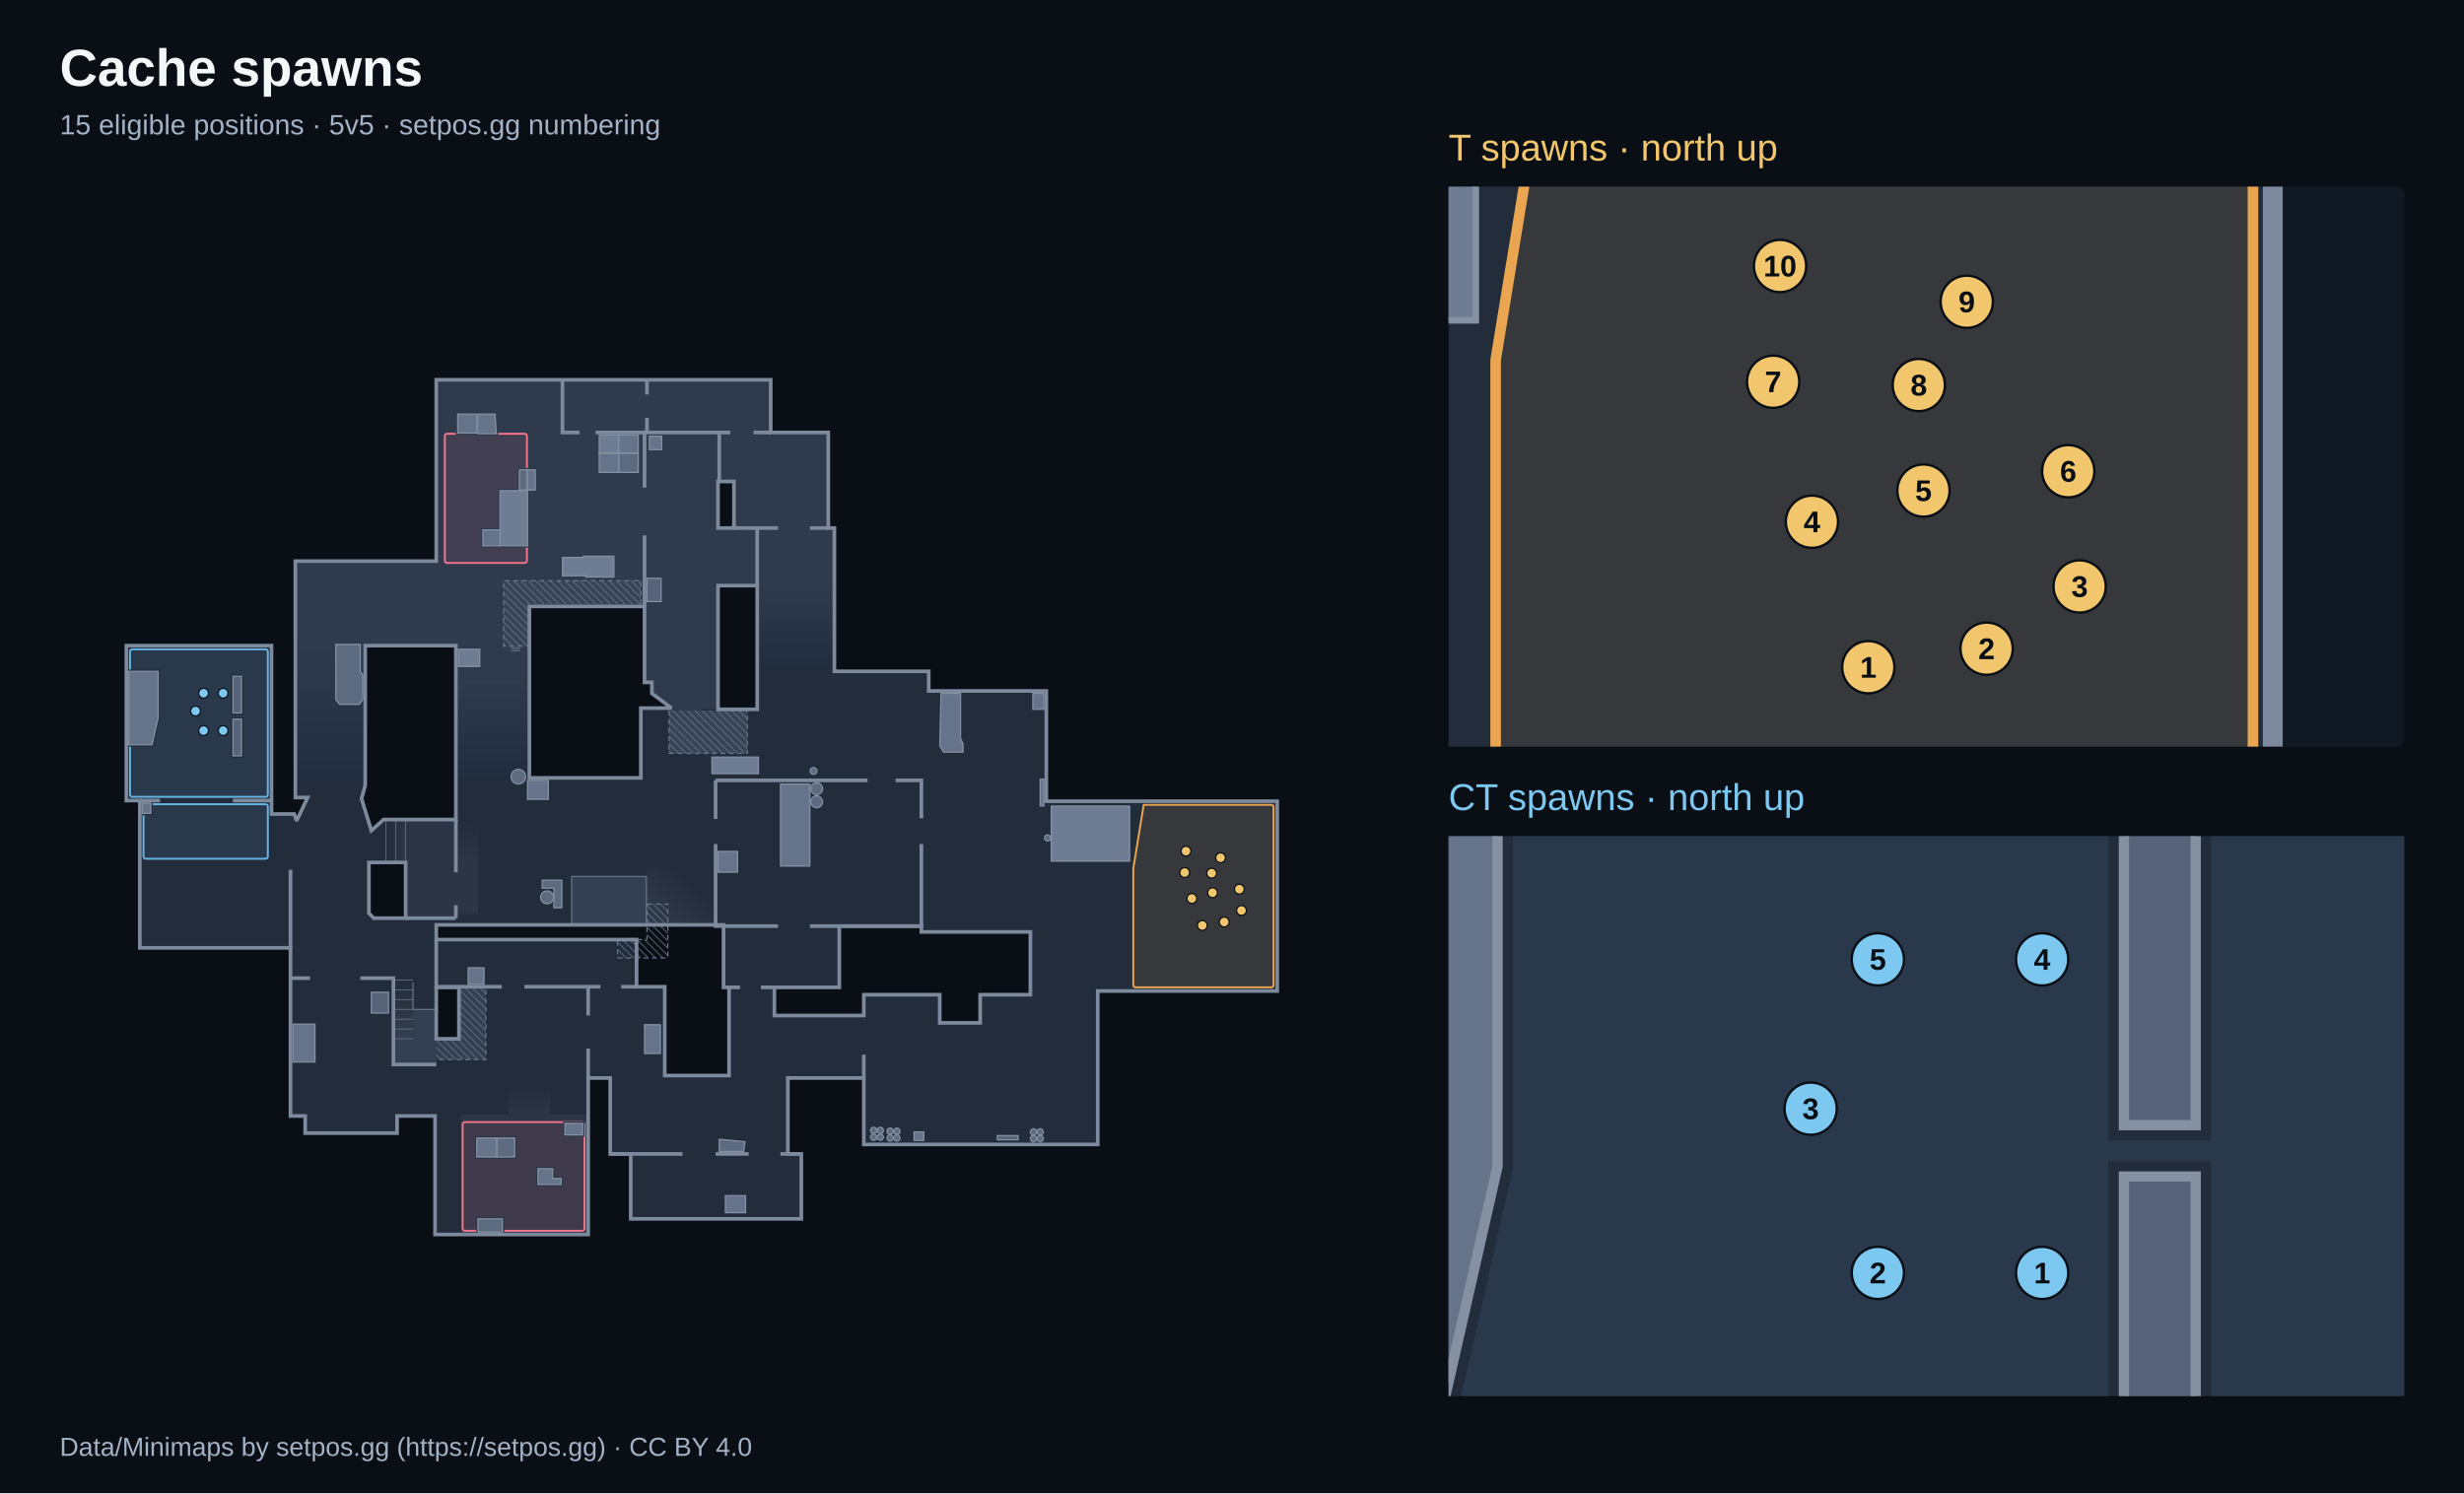
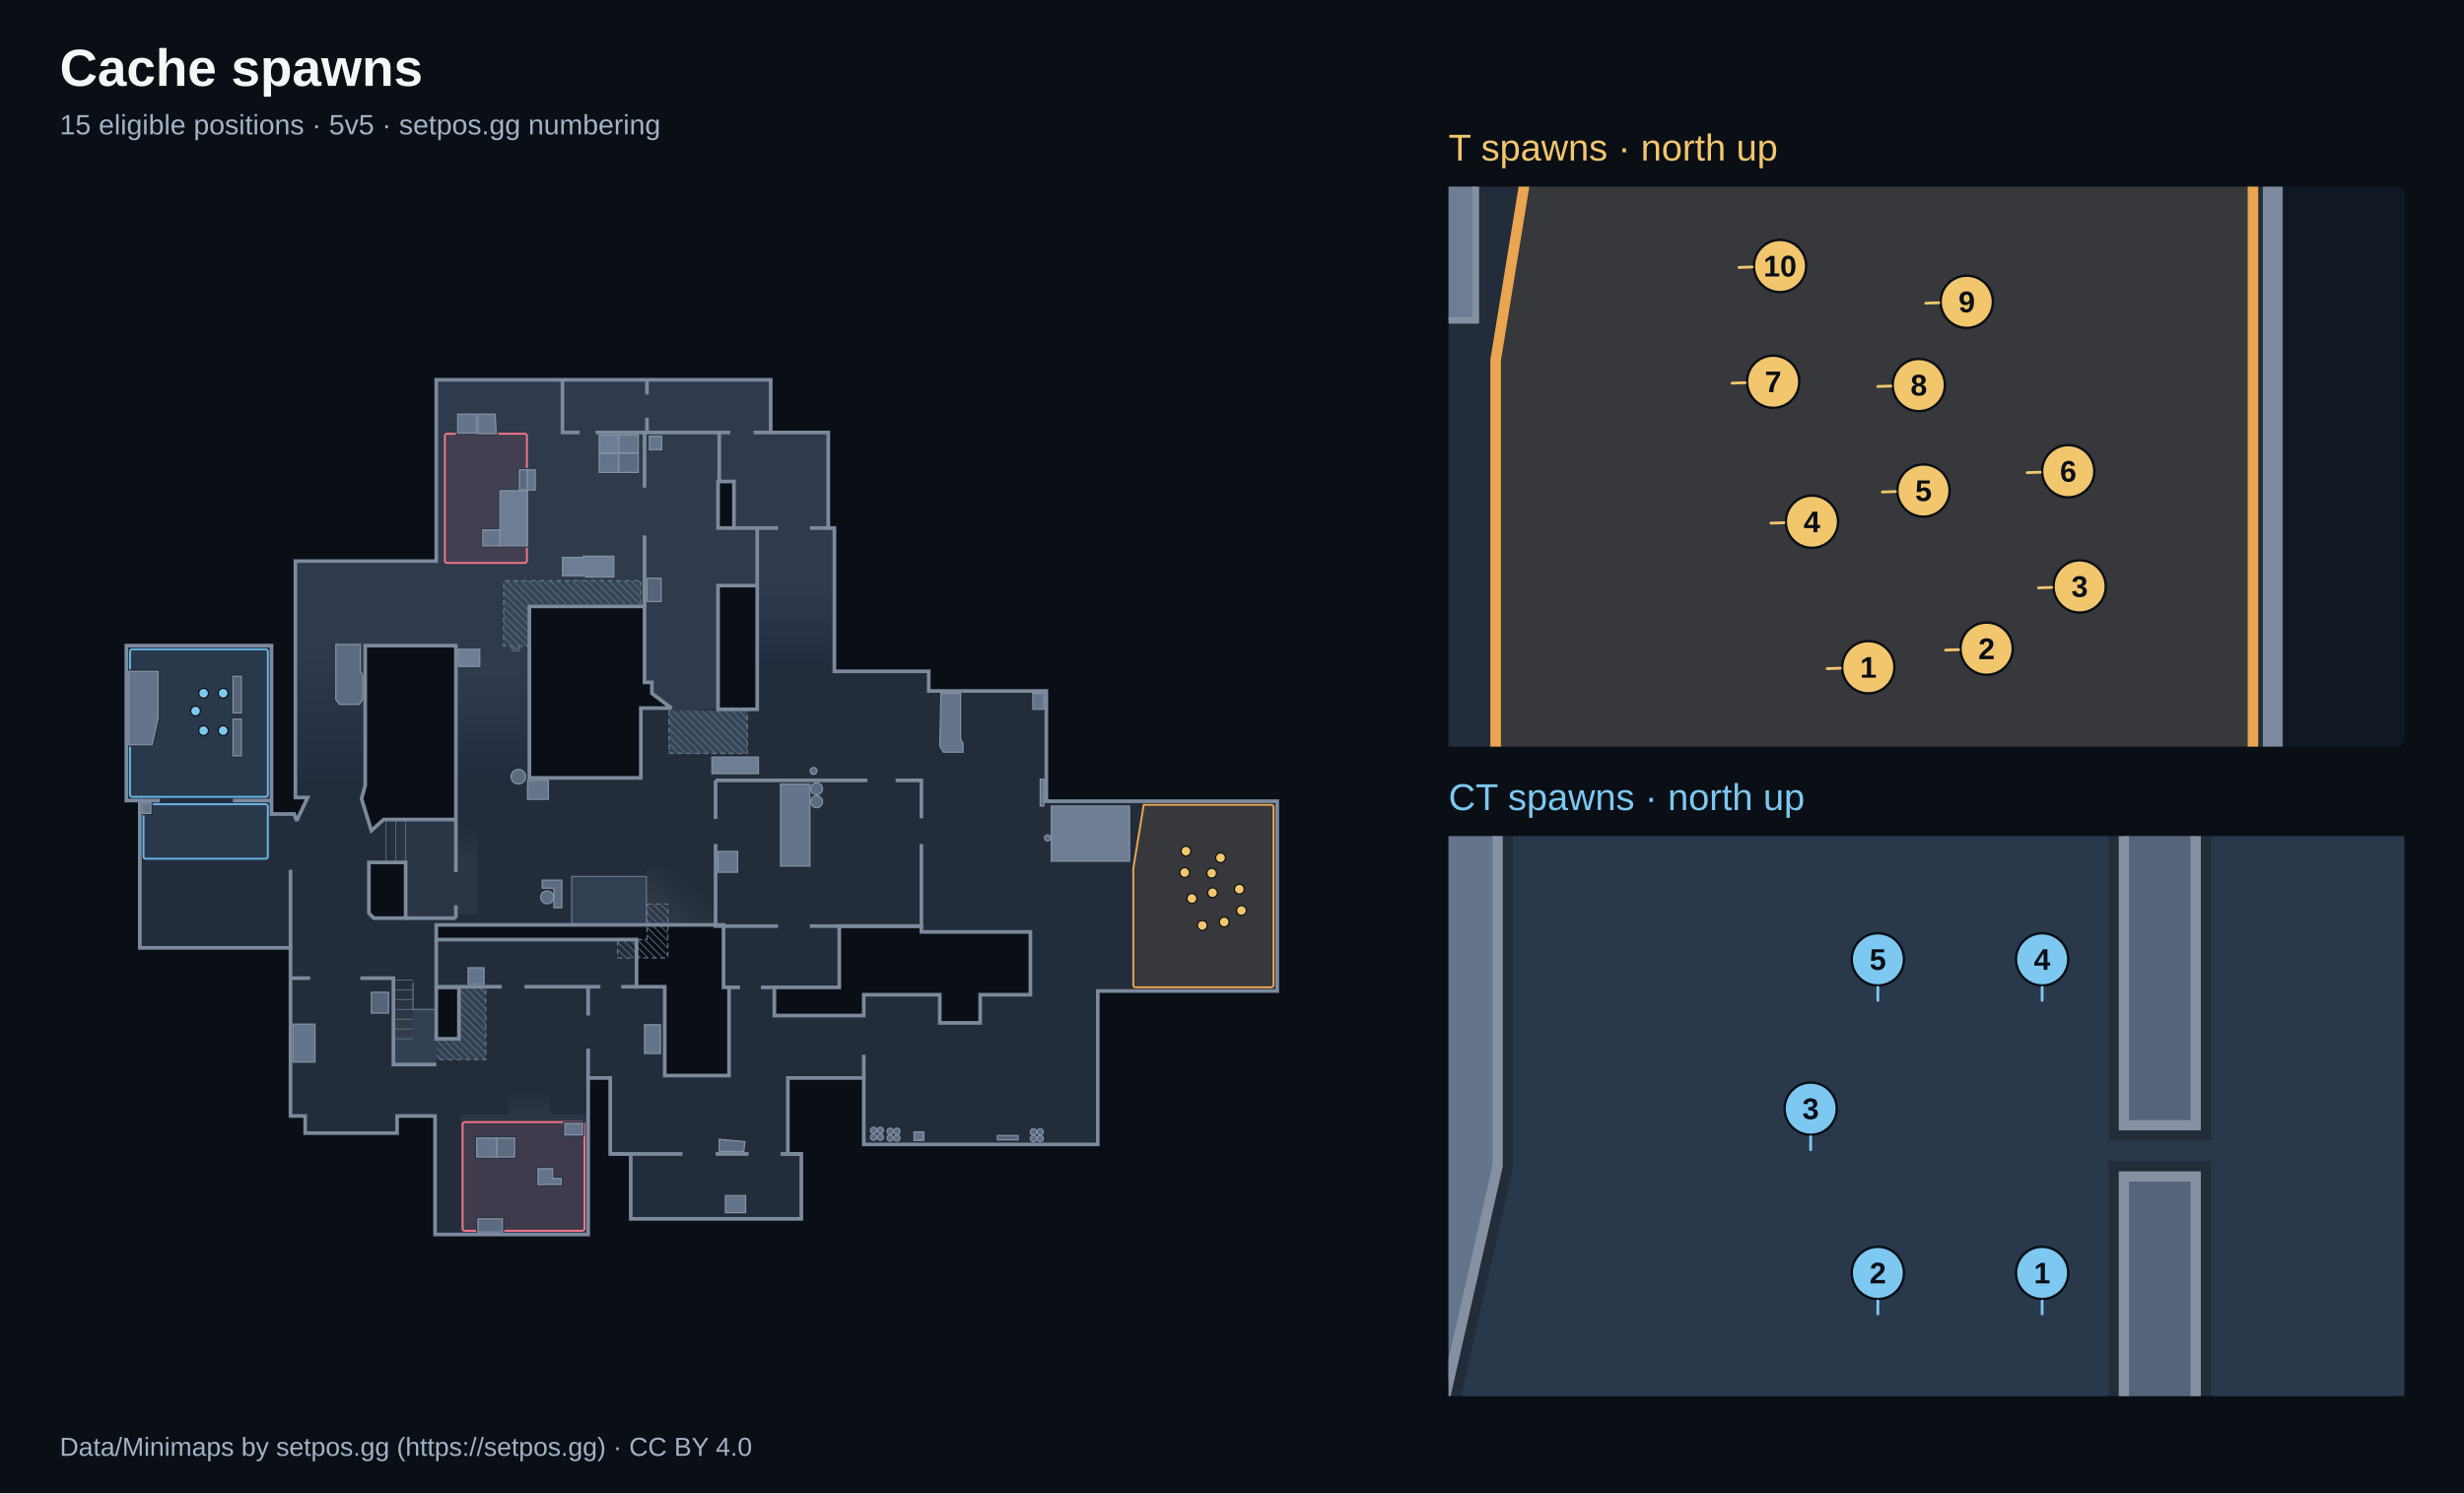
<svg xmlns="http://www.w3.org/2000/svg" width="1320" height="800" viewBox="0 0 1320 800" font-family="Arial, sans-serif">
  <defs>
    <g id="oss-map" fill="none">
      <defs>
        <clipPath id="floor-clip">
          <path d="M30 393H148.5V530.5H167L169 536L178 517H168V324H283V176H556V219H603V297H608V414H685V430H781V520H969.5V675H823V800.25H632V746H570V808H581V861H441.75V808H425V746H407V873.75H282V777H251V791H176V777H164V639.75H41V519.5H30Z M225 393H299V535H240L230 544L222 518L225 507Z M359 361H453V423H459V432L475 444H450V501H359Z M513 344H545V445H513Z M513 259H526V297H513Z M228 570H258V615.5H232L228 611.5Z M283 621H517.5V672H522V744H469.5V671.5H446.5V633H283Z M283 672H301.5V714H283Z M559 672H612V622H679V626.75H768V678H727V701H694V678H632V695H559Z" fill-rule="evenodd" clip-rule="evenodd" />
        </clipPath>
        <filter id="elevation-blend" filterUnits="userSpaceOnUse" x="0" y="0" width="1024" height="1024" color-interpolation-filters="sRGB">
          <feGaussianBlur stdDeviation="6" />
        </filter>
        <clipPath id="boundary-occlusion-clip">
          <path d="M299 214.8L299 221L315.5 221L315.5 221.5L333.6 221.5L333.18 214.8L362.2 214.8L362.2 248L349.3 248L349.3 265L333.5 265L333.5 297L319.5 297L319.5 313L359 313L359 267.5L362.2 267.5L362.2 330.7L284.8 330.7L284.8 214.8L299 214.8ZM27.8 390.8L150.7 390.8L150.7 572.2L27.8 572.2L27.8 390.8ZM30.5 412.5L57.5 412.5L57.5 452.17L52.2 475.5L30.5 475.5L30.5 412.5ZM115.5 416.5L125.5 416.5L125.5 449.5L115.5 449.5L115.5 416.5ZM115.5 451.5L125.5 451.5L125.5 484.5L115.5 484.5L115.5 451.5ZM846.8 517.8L971.7 517.8L971.7 677.2L846.8 677.2L846.8 570.5L850.5 570.5L850.5 522.5L846.8 522.5L846.8 517.8ZM41.5 520L51.5 520L51.5 531.5L41.5 531.5L41.5 520ZM299.3 776.8L409.2 776.8L409.2 875.95L299.3 875.95L299.3 776.8ZM386.5 781.5L404 781.5L404 794L386.5 794L386.5 781.5ZM314.5 793.5L348.5 793.5L348.5 812L314.5 812L314.5 793.5ZM364.5 818.5L379.5 818.5L379.5 826.5L386.5 826.5L386.5 834.5L364.5 834.5L364.5 818.5ZM315.5 859.5L338.5 859.5L338.5 873.25L315.5 873.25L315.5 859.5Z" clip-rule="evenodd" />
        </clipPath>
      </defs>
      <defs>
        <linearGradient id="ramp-ct-lane-grad" gradientUnits="userSpaceOnUse" x1="0" y1="393" x2="0" y2="510">
          <stop offset="0.0" stop-color="#2f3a4c" />
          <stop offset="0.9" stop-color="#222d3f" />
          <stop offset="1.0" stop-color="#222c3b" />
        </linearGradient>
        <linearGradient id="ramp-highway-grad" gradientUnits="userSpaceOnUse" x1="0" y1="420" x2="0" y2="504">
          <stop offset="0.0" stop-color="#2f3a4c" />
          <stop offset="0.9" stop-color="#222d3f" />
          <stop offset="1.0" stop-color="#222c3b" />
        </linearGradient>
        <linearGradient id="ramp-long-a-grad" gradientUnits="userSpaceOnUse" x1="0" y1="346" x2="0" y2="413">
          <stop offset="0.0" stop-color="#2f3a4c" />
          <stop offset="0.9" stop-color="#222d3f" />
          <stop offset="1.0" stop-color="#222c3b" />
        </linearGradient>
        <linearGradient id="ramp-b-site-grad" gradientUnits="userSpaceOnUse" x1="0" y1="754" x2="0" y2="776">
          <stop offset="0.0" stop-color="#222c3b" />
          <stop offset="0.9" stop-color="#2b3544" />
          <stop offset="1.0" stop-color="#2b3546" />
        </linearGradient>
        <linearGradient id="stairs-connector-west-grad" gradientUnits="userSpaceOnUse" x1="242" y1="0" x2="258" y2="0">
          <stop offset="0.0" stop-color="#222c3b" />
          <stop offset="0.9" stop-color="#2b3544" />
          <stop offset="1.0" stop-color="#2b3546" />
        </linearGradient>
        <linearGradient id="ramp-connector-east-grad" gradientUnits="userSpaceOnUse" x1="0" y1="538" x2="0" y2="571">
          <stop offset="0.0" stop-color="#222c3b" />
          <stop offset="0.9" stop-color="#2b3544" />
          <stop offset="1.0" stop-color="#2b3546" />
        </linearGradient>
        <linearGradient id="ramp-mid-vent-grad" gradientUnits="userSpaceOnUse" x1="491.7" y1="585.8" x2="461.7" y2="617.0">
          <stop offset="0.0" stop-color="#222c3b" />
          <stop offset="0.9" stop-color="#2f3948" />
          <stop offset="1.0" stop-color="#2f3a4c" />
        </linearGradient>
        <linearGradient id="stairs-heaven-grad" gradientUnits="userSpaceOnUse" x1="0" y1="666" x2="0" y2="714">
          <stop offset="0.0" stop-color="#222c3b" />
          <stop offset="0.9" stop-color="#333d4c" />
          <stop offset="1.0" stop-color="#333f52" />
        </linearGradient>
      </defs>
      <g id="editable-map">
        <g id="floor-surfaces" clip-path="url(#floor-clip)">
          <path id="floor-base" d="M30 393H148.5V530.5H167L169 536L178 517H168V324H283V176H556V219H603V297H608V414H685V430H781V520H969.5V675H823V800.25H632V746H570V808H581V861H441.75V808H425V746H407V873.75H282V777H251V791H176V777H164V639.75H41V519.5H30Z M225 393H299V535H240L230 544L222 518L225 507Z M359 361H453V423H459V432L475 444H450V501H359Z M513 344H545V445H513Z M513 259H526V297H513Z M228 570H258V615.5H232L228 611.5Z M283 621H517.5V672H522V744H469.5V671.5H446.5V633H283Z M283 672H301.5V714H283Z M559 672H612V622H679V626.75H768V678H727V701H694V678H632V695H559Z" fill="#222c3b" fill-rule="evenodd" />
          <g id="continuous-elevations" filter="url(#elevation-blend)">
</g>
          <path id="surface-a" d="M168 170H615V346H546V445H500V481H473V444H400V420H280V393H168Z" fill="#2f3a4c" stroke="none" />
          <path id="ramp-ct-lane" d="M168 393H226V512H168Z" fill="url(#ramp-ct-lane-grad)" stroke="none" />
          <path id="ramp-highway" d="M299 420H359V505H299Z" fill="url(#ramp-highway-grad)" stroke="none" />
          <path id="ramp-long-a" d="M546 346H608V414H546Z" fill="url(#ramp-long-a-grad)" stroke="none" />
          <path id="surface-b-site" d="M303 776H407V877H303Z" fill="#2b3546" stroke="none" />
          <path id="ramp-b-site" d="M342 754H376V776H342Z" fill="url(#ramp-b-site-grad)" stroke="none" />
          <path id="surface-connector" d="M258 533H299V571H317V612H299V615.5H258Z" fill="#2b3546" stroke="none" />
          <path id="stairs-connector-west" d="M240 533H258V570H240Z" fill="url(#stairs-connector-west-grad)" stroke="none" />
          <path id="ramp-connector-east" d="M299 535H317V571H299Z" fill="url(#ramp-connector-east-grad)" stroke="none" />
          <path id="surface-mid-roof" d="M393.5 581.5H454.5V621H393.5Z" fill="#333f52" stroke="none" />
          <path id="ramp-mid-vent" d="M454.5 575H511V621H454.5Z" fill="url(#ramp-mid-vent-grad)" stroke="none" />
          <path id="stairs-heaven" d="M249.5 665H264V714H249.5Z" fill="url(#stairs-heaven-grad)" stroke="none" />
          <path id="surface-heaven-landing" d="M249.5 714H264V690H283V735H249.5Z" fill="#333f52" stroke="none" />
          <path id="surface-rafters" d="M301.5 672H323.5V731H283V714H301.5Z" fill="#333f52" stroke="none" />
          <path id="surface-catwalk" d="M338 340H450V359H358V393.5H338Z" fill="#374458" stroke="none" />
          <path id="surface-t-boost-roof" d="M473 446H537V481H473Z" fill="#374458" stroke="none" />
        </g>
        <g id="lower-route-projections">
          <path id="under-rafters-border" d="M323.5 674V731H283" fill="none" stroke="#667587" stroke-width="1" stroke-dasharray="4 3" stroke-linejoin="round" />
          <path id="under-rafters-hatch" d="M283.00 727.00L287.00 731.00M283.00 721.00L293.00 731.00M283.00 715.00L299.00 731.00M288.00 714.00L305.00 731.00M294.00 714.00L311.00 731.00M300.00 714.00L317.00 731.00M301.50 709.50L323.00 731.00M301.50 703.50L323.50 725.50M301.50 697.50L323.50 719.50M301.50 691.50L323.50 713.50M301.50 685.50L323.50 707.50M301.50 679.50L323.50 701.50M301.50 673.50L323.50 695.50M306.00 672.00L323.50 689.50M312.00 672.00L323.50 683.50M318.00 672.00L323.50 677.50" fill="none" stroke="#667587" stroke-width=".65" />
          <path id="under-catwalk-border" d="M450 359V340H338V393.5H358" fill="none" stroke="#667587" stroke-width="1" stroke-dasharray="4 3" stroke-linejoin="round" />
          <path id="under-catwalk-hatch" d="M338.00 392.00L339.50 393.50M338.00 386.00L345.50 393.50M338.00 380.00L351.50 393.50M338.00 374.00L357.50 393.50M338.00 368.00L358.00 388.00M338.00 362.00L358.00 382.00M338.00 356.00L358.00 376.00M338.00 350.00L358.00 370.00M338.00 344.00L358.00 364.00M340.00 340.00L359.00 359.00M346.00 340.00L365.00 359.00M352.00 340.00L371.00 359.00M358.00 340.00L377.00 359.00M364.00 340.00L383.00 359.00M370.00 340.00L389.00 359.00M376.00 340.00L395.00 359.00M382.00 340.00L401.00 359.00M388.00 340.00L407.00 359.00M394.00 340.00L413.00 359.00M400.00 340.00L419.00 359.00M406.00 340.00L425.00 359.00M412.00 340.00L431.00 359.00M418.00 340.00L437.00 359.00M424.00 340.00L443.00 359.00M430.00 340.00L449.00 359.00M436.00 340.00L450.00 354.00M442.00 340.00L450.00 348.00M448.00 340.00L450.00 342.00" fill="none" stroke="#667587" stroke-width=".65" />
          <path id="under-t-boost-border" d="M473 446V481H537V446" fill="none" stroke="#667587" stroke-width="1" stroke-dasharray="4 3" stroke-linejoin="round" />
          <path id="under-t-boost-hatch" d="M473.00 479.00L475.00 481.00M473.00 473.00L481.00 481.00M473.00 467.00L487.00 481.00M473.00 461.00L493.00 481.00M473.00 455.00L499.00 481.00M473.00 449.00L505.00 481.00M476.00 446.00L511.00 481.00M482.00 446.00L517.00 481.00M488.00 446.00L523.00 481.00M494.00 446.00L529.00 481.00M500.00 446.00L535.00 481.00M506.00 446.00L537.00 477.00M512.00 446.00L537.00 471.00M518.00 446.00L537.00 465.00M524.00 446.00L537.00 459.00M530.00 446.00L537.00 453.00M536.00 446.00L537.00 447.00" fill="none" stroke="#667587" stroke-width=".65" />
          <path id="vent-border" d="M455 604H472V648H431V633H455Z" fill="none" stroke="#667587" stroke-width="1" stroke-dasharray="4 3" stroke-linejoin="round" />
          <path id="vent-hatch" d="M431.00 647.00L432.00 648.00M431.00 641.00L438.00 648.00M431.00 635.00L444.00 648.00M435.00 633.00L450.00 648.00M441.00 633.00L456.00 648.00M447.00 633.00L462.00 648.00M453.00 633.00L468.00 648.00M455.00 629.00L472.00 646.00M455.00 623.00L472.00 640.00M455.00 617.00L472.00 634.00M455.00 611.00L472.00 628.00M455.00 605.00L472.00 622.00M460.00 604.00L472.00 616.00M466.00 604.00L472.00 610.00" fill="none" stroke="#667587" stroke-width=".65" />
        </g>
        <g id="areas" clip-path="url(#boundary-occlusion-clip)">
          <g id="a-plant">
            <path id="a-plant-fill" d="M290 222Q290 220 292 220H355Q357 220 357 222V323.5Q357 325.5 355 325.5H292Q290 325.5 290 323.5Z" fill="#f07589" fill-opacity=".10" stroke="#f07589" stroke-width="1.6" stroke-linejoin="round" />
          </g>
          <g id="b-plant">
            <path id="b-plant-fill" d="M304.5 784Q304.5 782 306.5 782H402Q404 782 404 784V868.75Q404 870.75 402 870.75H306.5Q304.5 870.75 304.5 868.75Z" fill="#f07589" fill-opacity=".10" stroke="#f07589" stroke-width="1.6" stroke-linejoin="round" />
          </g>
          <g id="ct-spawn">
            <path id="ct-spawn-fill" d="M33 398Q33 396 35 396H143.5Q145.5 396 145.5 398V514.5Q145.5 516.5 143.5 516.5H35Q33 516.5 33 514.5ZM44 524.5Q44 522.5 46 522.5H143.5Q145.5 522.5 145.5 524.5V565Q145.5 567 143.5 567H46Q44 567 44 565Z" fill="#65b3e3" fill-opacity=".10" stroke="#65b3e3" stroke-width="1.6" stroke-linejoin="round" />
          </g>
          <g id="t-spawn">
            <path id="t-spawn-fill" d="M860.5 523H964.5Q966.5 523 966.5 525V670Q966.5 672 964.5 672H854Q852 672 852 670V575Z" fill="#e9a54f" fill-opacity=".10" stroke="#e9a54f" stroke-width="1.6" stroke-linejoin="round" />
          </g>
        </g>
        <g id="height-seams">
          <path id="catwalk-ladder" d="M344 394.6H351.5M344 396H351.5M344 397.4H351.5" fill="none" stroke="#667587" stroke-width=".65" />
          <path id="mid-roof-edge" d="M393.5 621V581.5H454.5V621" fill="none" stroke="#667587" stroke-width="1" />
          <path id="heaven-flight-edge" d="M264 668V690H283" fill="none" stroke="#667587" stroke-width="1" />
          <path id="connector-west-treads" d="M242 535V570M250 535V570M258 535V570" fill="none" stroke="#667587" stroke-width=".65" />
          <path id="heaven-treads" d="M249.5 666H264M249.5 674H264M249.5 682H264M249.5 690H264M249.5 698H264M249.5 706H264M249.5 714H264" fill="none" stroke="#667587" stroke-width=".65" />
        </g>
        <g id="physical-boundaries">
          <path id="perimeter" d="M30 393H148.5V530.5H167L169 536L178 517H168V324H283V176H556V219H603V297H608V414H685V430H781V520H969.5V675H823V800.25H632V746H570V808H581V861H441.75V808H425V746H407V873.75H282V777H251V791H176V777H164V639.75H41V519.5H30Z" fill="none" stroke="#7d899c" stroke-width="3" stroke-linejoin="miter" stroke-miterlimit="2" />
          <path id="truck-courtyard" d="M225 393H299V535H240L230 544L222 518L225 507Z" fill="none" stroke="#7d899c" stroke-width="3" stroke-linejoin="miter" stroke-miterlimit="2" />
          <path id="highway-building" d="M359 361H453V423H459V432L475 444H450V501H359Z" fill="none" stroke="#7d899c" stroke-width="3" stroke-linejoin="miter" stroke-miterlimit="2" />
          <path id="lockers-core" d="M513 344H545V445H513Z" fill="none" stroke="#7d899c" stroke-width="3" stroke-linejoin="miter" stroke-miterlimit="2" />
          <path id="a-hall-recess" d="M513 259H526V297H513Z" fill="none" stroke="#7d899c" stroke-width="3" stroke-linejoin="miter" stroke-miterlimit="2" />
          <path id="connector-block" d="M228 570H258V615.5H232L228 611.5Z" fill="none" stroke="#7d899c" stroke-width="3" stroke-linejoin="miter" stroke-miterlimit="2" />
          <path id="checkers-wall" d="M283 621H517.5V672H522V744H469.5V671.5H446.5V633H283Z" fill="none" stroke="#7d899c" stroke-width="3" stroke-linejoin="miter" stroke-miterlimit="2" />
          <path id="t-yard-core" d="M559 672H612V622H679V626.75H768V678H727V701H694V678H632V695H559Z" fill="none" stroke="#7d899c" stroke-width="3" stroke-linejoin="miter" stroke-miterlimit="2" />
          <path id="heaven-core" d="M283 672H301.5V714H283Z" fill="none" stroke="#7d899c" stroke-width="3" stroke-linejoin="miter" stroke-miterlimit="2" />
          <path id="north-squeaky" d="M386 176V219H400M413 219H523M542 219H556M455 176V188M455 207V219" fill="none" stroke="#7d899c" stroke-width="3" stroke-linejoin="miter" stroke-miterlimit="2" />
          <path id="squeaky-partition" d="M453 219V264M453 303V361" fill="none" stroke="#7d899c" stroke-width="3" stroke-linejoin="miter" stroke-miterlimit="2" />
          <path id="a-hall-wall" d="M514 219V259M526 297H562M588 297H603" fill="none" stroke="#7d899c" stroke-width="3" stroke-linejoin="miter" stroke-miterlimit="2" />
          <path id="long-a-wall" d="M545 297V344" fill="none" stroke="#7d899c" stroke-width="3" stroke-linejoin="miter" stroke-miterlimit="2" />
          <path id="ct-connector-wall" d="M299 535V578M299 605V615.5" fill="none" stroke="#7d899c" stroke-width="3" stroke-linejoin="miter" stroke-miterlimit="2" />
          <path id="tree-room-wall" d="M164 576V639.75M164 664.5H180M221 664.5H248V735H283" fill="none" stroke="#7d899c" stroke-width="3" stroke-linejoin="miter" stroke-miterlimit="2" />
          <path id="heaven-entry" d="M283 633V671.5H336.5M355 671.5H417M434 671.5H446.5" fill="none" stroke="#7d899c" stroke-width="3" stroke-linejoin="miter" stroke-miterlimit="2" />
          <path id="b-main-west" d="M407 671.5V695M407 722V746M425 808H484" fill="none" stroke="#7d899c" stroke-width="3" stroke-linejoin="miter" stroke-miterlimit="2" />
          <path id="b-main-south" d="M511 808H538M564 808H580" fill="none" stroke="#7d899c" stroke-width="3" stroke-linejoin="miter" stroke-miterlimit="2" />
          <path id="sun-room-corner" d="M632 727V746" fill="none" stroke="#7d899c" stroke-width="3" stroke-linejoin="miter" stroke-miterlimit="2" />
          <path id="garage-north" d="M511 503H635M658 503H679V534" fill="none" stroke="#7d899c" stroke-width="3" stroke-linejoin="miter" stroke-miterlimit="2" />
          <path id="garage-west" d="M511 503V534.5M511 555V622H562M588 622H679V555" fill="none" stroke="#7d899c" stroke-width="3" stroke-linejoin="miter" stroke-miterlimit="2" />
          <path id="t-yard-wall" d="M522 672H531M548 672H559" fill="none" stroke="#7d899c" stroke-width="3" stroke-linejoin="miter" stroke-miterlimit="2" />
          <path id="ct-room-south-west" d="M41 519.5H57.5" fill="none" stroke="#7d899c" stroke-width="3" stroke-linejoin="miter" stroke-miterlimit="2" />
          <path id="connector-room-south" d="M258 615.5H299" fill="none" stroke="#7d899c" stroke-width="3" stroke-linejoin="miter" stroke-miterlimit="2" />
          <path id="ct-room-south-east" d="M117 519.5H148.5" fill="none" stroke="#7d899c" stroke-width="3" stroke-linejoin="miter" stroke-miterlimit="2" />
        </g>
        <g id="cover-surfaces">
          <g id="a-quad-crate-west-cover">
            <path id="a-quad-crate-west" d="M300.5 204H316V219.5H300.5Z" fill="#65748a" stroke="#8591a3" stroke-width="1" stroke-linejoin="miter" />
          </g>
          <g id="a-quad-crate-east-cover">
            <path id="a-quad-crate-east" d="M317 204H331L332 220H317Z" fill="#65748a" stroke="#8591a3" stroke-width="1" stroke-linejoin="miter" />
          </g>
          <g id="a-default-container-cover">
            <path id="a-default-container" d="M335 266.5H357.5V311.5H335Z" fill="#6e7d93" stroke="#8591a3" stroke-width="1" stroke-linejoin="miter" />
          </g>
          <g id="a-default-foothold-cover">
            <path id="a-default-foothold" d="M350.8 249.5H357.3V266H350.8Z" fill="#5d6b81" stroke="#8591a3" stroke-width="1" stroke-linejoin="miter" />
          </g>
          <g id="a-default-upper-crate-cover">
            <path id="a-default-upper-crate" d="M357.3 249.5H363.8V266H357.3Z" fill="#65748a" stroke="#8591a3" stroke-width="1" stroke-linejoin="miter" />
          </g>
          <g id="a-default-low-box-cover">
            <path id="a-default-low-box" d="M321 298.5H335V311.5H321Z" fill="#65748a" stroke="#8591a3" stroke-width="1" stroke-linejoin="miter" />
          </g>
          <g id="a-boost-upper-cover">
            <path id="a-boost-upper" d="M416 221H431.8V235.7H416Z" fill="#6e7d93" stroke="#8591a3" stroke-width="1" stroke-linejoin="miter" />
          </g>
          <g id="a-boost-middle-cover">
            <path id="a-boost-middle" d="M432 221H447.9V235.7H432Z" fill="#65748a" stroke="#8591a3" stroke-width="1" stroke-linejoin="miter" />
          </g>
          <g id="a-boost-low-cover">
            <path id="a-boost-low" d="M416 236H431.8V251.6H416Z" fill="#65748a" stroke="#8591a3" stroke-width="1" stroke-linejoin="miter" />
          </g>
          <g id="a-forklift-cover">
            <path id="a-forklift" d="M386 321H403V320H428V337H405V336H386Z" fill="#6e7d93" stroke="#8591a3" stroke-width="1" stroke-linejoin="miter" />
          </g>
          <g id="a-main-service-box-cover">
            <path id="a-main-service-box" d="M457 222H467V233H457Z" fill="#65748a" stroke="#8591a3" stroke-width="1" stroke-linejoin="miter" />
          </g>
          <g id="ct-truck-cover">
            <path id="ct-truck" d="M201 392H221V414L223 417V437L220 441H204L201 437Z" fill="#5d6b81" stroke="#8591a3" stroke-width="1" stroke-linejoin="miter" />
          </g>
          <g id="ct-wall-crate-cover">
            <path id="ct-wall-crate" d="M301 396H318.5V410H301Z" fill="#6e7d93" stroke="#8591a3" stroke-width="1" stroke-linejoin="miter" />
          </g>
          <g id="ct-room-west-cover-cover">
            <path id="ct-room-west-cover" d="M32 414H56V452L51 474H32Z" fill="#65748a" stroke="#8591a3" stroke-width="1" stroke-linejoin="miter" />
          </g>
          <g id="ct-room-east-cover-top-cover">
            <path id="ct-room-east-cover-top" d="M117 418H124V448H117Z" fill="#566378" stroke="#8591a3" stroke-width="1" stroke-linejoin="miter" />
          </g>
          <g id="ct-room-east-cover-bottom-cover">
            <path id="ct-room-east-cover-bottom" d="M117 453H124V483H117Z" fill="#566378" stroke="#8591a3" stroke-width="1" stroke-linejoin="miter" />
          </g>
          <g id="tree-wall-service-cover">
            <path id="tree-wall-service" d="M166 702H184V733H166Z" fill="#65748a" stroke="#8591a3" stroke-width="1" stroke-linejoin="miter" />
          </g>
          <g id="heaven-stairs-low-crate-cover">
            <path id="heaven-stairs-low-crate" d="M230 676H244V693H230Z" fill="#566378" stroke="#8591a3" stroke-width="1" stroke-linejoin="miter" />
          </g>
          <g id="checkers-back-crate-cover">
            <path id="checkers-back-crate" d="M309 656H322V669.5H309Z" fill="#65748a" stroke="#8591a3" stroke-width="1" stroke-linejoin="miter" />
          </g>
          <g id="mid-sandbags-cover">
            <path id="mid-sandbags" d="M369.5 584.5H385.5V607H379V591H369.5Z" fill="#5d6b81" stroke="#8591a3" stroke-width="1" stroke-linejoin="miter" />
          </g>
          <g id="garage-red-cover">
            <path id="garage-red" d="M564 506H588V573H564Z" fill="#65748a" stroke="#8591a3" stroke-width="1" stroke-linejoin="miter" />
          </g>
          <g id="garage-west-crate-cover">
            <path id="garage-west-crate" d="M513 561H529V578H513Z" fill="#65748a" stroke="#8591a3" stroke-width="1" stroke-linejoin="miter" />
          </g>
          <g id="a-main-threshold-box-cover">
            <path id="a-main-threshold-box" d="M455 338H466.5V357H455Z" fill="#566378" stroke="#8591a3" stroke-width="1" stroke-linejoin="miter" />
          </g>
          <g id="t-truck-cover">
            <path id="t-truck" d="M695 432H711V469L713 473V480H697L694 475Z" fill="#65748a" stroke="#8591a3" stroke-width="1" stroke-linejoin="miter" />
          </g>
          <g id="t-yard-store-cover">
            <path id="t-yard-store" d="M785 524H849V569H785Z" fill="#6e7d93" stroke="#8591a3" stroke-width="1" stroke-linejoin="miter" />
          </g>
          <g id="b-default-top-cover">
            <path id="b-default-top" d="M316 795H332.5V810.5H316Z" fill="#65748a" stroke="#8591a3" stroke-width="1" stroke-linejoin="miter" />
          </g>
          <g id="b-default-side-cover">
            <path id="b-default-side" d="M332.5 795H347V810.5H332.5Z" fill="#5d6b81" stroke="#8591a3" stroke-width="1" stroke-linejoin="miter" />
          </g>
          <g id="b-site-small-ammo-cover">
            <path id="b-site-small-ammo" d="M366 820H378V828H385V833H366Z" fill="#65748a" stroke="#8591a3" stroke-width="1" stroke-linejoin="miter" />
          </g>
          <g id="b-back-crate-cover">
            <path id="b-back-crate" d="M317 861H337V871.75H317Z" fill="#5d6b81" stroke="#8591a3" stroke-width="1" stroke-linejoin="miter" />
          </g>
          <g id="b-north-crate-cover">
            <path id="b-north-crate" d="M388 783H402.5V792.5H388Z" fill="#65748a" stroke="#8591a3" stroke-width="1" stroke-linejoin="miter" />
          </g>
          <g id="b-halls-crate-cover">
            <path id="b-halls-crate" d="M514 796L535 798L534 806H514Z" fill="#5d6b81" stroke="#8591a3" stroke-width="1" stroke-linejoin="miter" />
          </g>
          <g id="sun-room-crate-cover">
            <path id="sun-room-crate" d="M519 842H535.5V856H519Z" fill="#65748a" stroke="#8591a3" stroke-width="1" stroke-linejoin="miter" />
          </g>
          <g id="mid-reel-cover">
            <path id="mid-reel" d="M368.2 598.5A5.3 5.3 0 1 0 378.8 598.5A5.3 5.3 0 1 0 368.2 598.5Z" fill="#5d6b81" stroke="#8591a3" stroke-width="1" stroke-linejoin="miter" />
          </g>
          <g id="highway-reel-cover">
            <path id="highway-reel" d="M344 500A6 6 0 1 0 356 500A6 6 0 1 0 344 500Z" fill="#5d6b81" stroke="#8591a3" stroke-width="1" stroke-linejoin="miter" />
          </g>
          <g id="garage-drum-north-cover">
            <path id="garage-drum-north" d="M588.2 495.3A2.8 2.8 0 1 0 593.8 495.3A2.8 2.8 0 1 0 588.2 495.3Z" fill="#5d6b81" stroke="#8591a3" stroke-width="1" stroke-linejoin="miter" />
          </g>
          <g id="garage-drum-south-cover">
            <path id="garage-drum-south" d="M588.65 509.85A4.85 4.85 0 1 0 598.35 509.85A4.85 4.85 0 1 0 588.65 509.85Z" fill="#5d6b81" stroke="#8591a3" stroke-width="1" stroke-linejoin="miter" />
          </g>
          <g id="t-yard-barrel-cover">
            <path id="t-yard-barrel" d="M779.5 550A2.5 2.5 0 1 0 784.5 550A2.5 2.5 0 1 0 779.5 550Z" fill="#5d6b81" stroke="#8591a3" stroke-width="1" stroke-linejoin="miter" />
          </g>
          <g id="mid-shed-cover">
            <path id="mid-shed" d="M508 484H546V497.5H508Z" fill="#6e7d93" stroke="#8591a3" stroke-width="1" stroke-linejoin="miter" />
          </g>
          <g id="lower-ct-box-cover">
            <path id="lower-ct-box" d="M43 521.5H50V530H43Z" fill="#65748a" stroke="#8591a3" stroke-width="1" stroke-linejoin="miter" />
          </g>
          <g id="t-yard-north-box-cover">
            <path id="t-yard-north-box" d="M770 432H779V445H770Z" fill="#65748a" stroke="#8591a3" stroke-width="1" stroke-linejoin="miter" />
          </g>
          <g id="t-yard-east-bar-cover">
            <path id="t-yard-east-bar" d="M776 502H779V524H776Z" fill="#65748a" stroke="#8591a3" stroke-width="1" stroke-linejoin="miter" />
          </g>
          <g id="t-yard-box-south-cover">
            <path id="t-yard-box-south" d="M673 790H681V797H673Z" fill="#65748a" stroke="#8591a3" stroke-width="1" stroke-linejoin="miter" />
          </g>
          <g id="t-yard-bench-south-cover">
            <path id="t-yard-bench-south" d="M741 793H758V796.5H741Z" fill="#566378" stroke="#8591a3" stroke-width="1" stroke-linejoin="miter" />
          </g>
          <g id="t-yard-barrel-west-1-cover">
            <path id="t-yard-barrel-west-1" d="M637.4 788.8A2.6 2.6 0 1 0 642.6 788.8A2.6 2.6 0 1 0 637.4 788.8Z" fill="#5d6b81" stroke="#8591a3" stroke-width="1" stroke-linejoin="miter" />
          </g>
          <g id="t-yard-barrel-west-2-cover">
            <path id="t-yard-barrel-west-2" d="M642.9 788.8A2.6 2.6 0 1 0 648.1 788.8A2.6 2.6 0 1 0 642.9 788.8Z" fill="#5d6b81" stroke="#8591a3" stroke-width="1" stroke-linejoin="miter" />
          </g>
          <g id="t-yard-barrel-west-3-cover">
            <path id="t-yard-barrel-west-3" d="M637.4 794.3A2.6 2.6 0 1 0 642.6 794.3A2.6 2.6 0 1 0 637.4 794.3Z" fill="#5d6b81" stroke="#8591a3" stroke-width="1" stroke-linejoin="miter" />
          </g>
          <g id="t-yard-barrel-west-4-cover">
            <path id="t-yard-barrel-west-4" d="M642.9 794.3A2.6 2.6 0 1 0 648.1 794.3A2.6 2.6 0 1 0 642.9 794.3Z" fill="#5d6b81" stroke="#8591a3" stroke-width="1" stroke-linejoin="miter" />
          </g>
          <g id="t-yard-barrel-middle-1-cover">
            <path id="t-yard-barrel-middle-1" d="M650.9 789.5A2.6 2.6 0 1 0 656.1 789.5A2.6 2.6 0 1 0 650.9 789.5Z" fill="#5d6b81" stroke="#8591a3" stroke-width="1" stroke-linejoin="miter" />
          </g>
          <g id="t-yard-barrel-middle-2-cover">
            <path id="t-yard-barrel-middle-2" d="M656.4 789.5A2.6 2.6 0 1 0 661.6 789.5A2.6 2.6 0 1 0 656.4 789.5Z" fill="#5d6b81" stroke="#8591a3" stroke-width="1" stroke-linejoin="miter" />
          </g>
          <g id="t-yard-barrel-middle-3-cover">
            <path id="t-yard-barrel-middle-3" d="M650.9 795A2.6 2.6 0 1 0 656.1 795A2.6 2.6 0 1 0 650.9 795Z" fill="#5d6b81" stroke="#8591a3" stroke-width="1" stroke-linejoin="miter" />
          </g>
          <g id="t-yard-barrel-middle-4-cover">
            <path id="t-yard-barrel-middle-4" d="M656.4 795A2.6 2.6 0 1 0 661.6 795A2.6 2.6 0 1 0 656.4 795Z" fill="#5d6b81" stroke="#8591a3" stroke-width="1" stroke-linejoin="miter" />
          </g>
          <g id="t-yard-barrel-east-1-cover">
            <path id="t-yard-barrel-east-1" d="M767.9 790A2.6 2.6 0 1 0 773.1 790A2.6 2.6 0 1 0 767.9 790Z" fill="#5d6b81" stroke="#8591a3" stroke-width="1" stroke-linejoin="miter" />
          </g>
          <g id="t-yard-barrel-east-2-cover">
            <path id="t-yard-barrel-east-2" d="M773.4 790A2.6 2.6 0 1 0 778.6 790A2.6 2.6 0 1 0 773.4 790Z" fill="#5d6b81" stroke="#8591a3" stroke-width="1" stroke-linejoin="miter" />
          </g>
          <g id="t-yard-barrel-east-3-cover">
            <path id="t-yard-barrel-east-3" d="M767.9 795.5A2.6 2.6 0 1 0 773.1 795.5A2.6 2.6 0 1 0 767.9 795.5Z" fill="#5d6b81" stroke="#8591a3" stroke-width="1" stroke-linejoin="miter" />
          </g>
          <g id="t-yard-barrel-east-4-cover">
            <path id="t-yard-barrel-east-4" d="M773.4 795.5A2.6 2.6 0 1 0 778.6 795.5A2.6 2.6 0 1 0 773.4 795.5Z" fill="#5d6b81" stroke="#8591a3" stroke-width="1" stroke-linejoin="miter" />
          </g>
          <g id="a-boost-south-east-cover">
            <path id="a-boost-south-east" d="M432 236H447.9V251.6H432Z" fill="#5d6b81" stroke="#8591a3" stroke-width="1" stroke-linejoin="miter" />
          </g>
          <g id="mid-highway-crates-cover">
            <path id="mid-highway-crates" d="M357.5 503H374.5V518.5H357.5Z" fill="#65748a" stroke="#8591a3" stroke-width="1" stroke-linejoin="miter" />
          </g>
          <g id="b-main-crate-stack-cover">
            <path id="b-main-crate-stack" d="M453 702.5H466V726H453Z" fill="#65748a" stroke="#8591a3" stroke-width="1" stroke-linejoin="miter" />
          </g>
          <g id="garage-drum-2-cover">
            <path id="garage-drum-2" d="M588.65 520.5A4.85 4.85 0 1 0 598.35 520.5A4.85 4.85 0 1 0 588.65 520.5Z" fill="#5d6b81" stroke="#8591a3" stroke-width="1" stroke-linejoin="miter" />
          </g>
        </g>
      </g>
    </g>
  </defs>
  <rect width="1320" height="800" fill="#0a0f16" />
  <text x="32" y="46" fill="#f4f7f8" font-size="28" font-weight="700">Cache spawns</text>
  <text x="32" y="72" fill="#a3b2c5" font-size="15">15 eligible positions · 5v5 · setpos.gg numbering</text>
  <svg x="24" y="88" width="720" height="672" viewBox="0 0 1024 1024">
    <use href="#oss-map" />
    <circle cx="908.344" cy="621.455" r="4" fill="#f2c66d" stroke="#0a0f16" stroke-width="1" />
    <circle cx="926.231" cy="618.651" r="4" fill="#f2c66d" stroke="#0a0f16" stroke-width="1" />
    <circle cx="940.299" cy="609.242" r="4" fill="#f2c66d" stroke="#0a0f16" stroke-width="1" />
    <circle cx="899.822" cy="599.455" r="4" fill="#f2c66d" stroke="#0a0f16" stroke-width="1" />
    <circle cx="916.685" cy="594.742" r="4" fill="#f2c66d" stroke="#0a0f16" stroke-width="1" />
    <circle cx="938.572" cy="591.818" r="4" fill="#f2c66d" stroke="#0a0f16" stroke-width="1" />
    <circle cx="893.958" cy="578.288" r="4" fill="#f2c66d" stroke="#0a0f16" stroke-width="1" />
    <circle cx="915.981" cy="578.788" r="4" fill="#f2c66d" stroke="#0a0f16" stroke-width="1" />
    <circle cx="923.231" cy="566.197" r="4" fill="#f2c66d" stroke="#0a0f16" stroke-width="1" />
    <circle cx="895.003" cy="560.788" r="4" fill="#f2c66d" stroke="#0a0f16" stroke-width="1" />
    <circle cx="109.039" cy="462.396" r="4" fill="#7dc8f1" stroke="#0a0f16" stroke-width="1" />
    <circle cx="93.039" cy="462.396" r="4" fill="#7dc8f1" stroke="#0a0f16" stroke-width="1" />
    <circle cx="86.494" cy="446.396" r="4" fill="#7dc8f1" stroke="#0a0f16" stroke-width="1" />
    <circle cx="109.039" cy="431.851" r="4" fill="#7dc8f1" stroke="#0a0f16" stroke-width="1" />
    <circle cx="93.039" cy="431.851" r="4" fill="#7dc8f1" stroke="#0a0f16" stroke-width="1" />
  </svg>
  <text x="776" y="86" font-size="20" fill="#f2c66d">T spawns · north up</text>
  <rect x="776" y="100" width="512" height="300" rx="4" fill="#101923" />
  <svg x="776" y="100" width="512" height="300" viewBox="844.879 548.788 144.498 84.667">
    <use href="#oss-map" />
    <a href="https://setpos.gg/cache/t1">
      <circle cx="908.344" cy="621.455" r="3.951" fill="#f2c66d" stroke="#0a0f16" stroke-width="0.367" />
      <text x="908.344" y="621.455" dy=".35em" text-anchor="middle" font-size="4.516" font-weight="700" fill="#0a0f16">1</text>
+       <line x1="904.114" y1="621.602" x2="902.139" y2="621.671" stroke="#f2c66d" stroke-width="0.423" stroke-linecap="round" />
    </a>
    <a href="https://setpos.gg/cache/t2">
      <circle cx="926.231" cy="618.651" r="3.951" fill="#f2c66d" stroke="#0a0f16" stroke-width="0.367" />
      <text x="926.231" y="618.651" dy=".35em" text-anchor="middle" font-size="4.516" font-weight="700" fill="#0a0f16">2</text>
+       <line x1="922" y1="618.799" x2="920.026" y2="618.868" stroke="#f2c66d" stroke-width="0.423" stroke-linecap="round" />
    </a>
    <a href="https://setpos.gg/cache/t3">
      <circle cx="940.299" cy="609.242" r="3.951" fill="#f2c66d" stroke="#0a0f16" stroke-width="0.367" />
      <text x="940.299" y="609.242" dy=".35em" text-anchor="middle" font-size="4.516" font-weight="700" fill="#0a0f16">3</text>
+       <line x1="936.068" y1="609.39" x2="934.094" y2="609.459" stroke="#f2c66d" stroke-width="0.423" stroke-linecap="round" />
    </a>
    <a href="https://setpos.gg/cache/t4">
      <circle cx="899.822" cy="599.455" r="3.951" fill="#f2c66d" stroke="#0a0f16" stroke-width="0.367" />
      <text x="899.822" y="599.455" dy=".35em" text-anchor="middle" font-size="4.516" font-weight="700" fill="#0a0f16">4</text>
+       <line x1="895.591" y1="599.602" x2="893.616" y2="599.671" stroke="#f2c66d" stroke-width="0.423" stroke-linecap="round" />
    </a>
    <a href="https://setpos.gg/cache/t5">
      <circle cx="916.685" cy="594.742" r="3.951" fill="#f2c66d" stroke="#0a0f16" stroke-width="0.367" />
      <text x="916.685" y="594.742" dy=".35em" text-anchor="middle" font-size="4.516" font-weight="700" fill="#0a0f16">5</text>
+       <line x1="912.454" y1="594.89" x2="910.48" y2="594.959" stroke="#f2c66d" stroke-width="0.423" stroke-linecap="round" />
    </a>
    <a href="https://setpos.gg/cache/t6">
      <circle cx="938.572" cy="591.818" r="3.951" fill="#f2c66d" stroke="#0a0f16" stroke-width="0.367" />
      <text x="938.572" y="591.818" dy=".35em" text-anchor="middle" font-size="4.516" font-weight="700" fill="#0a0f16">6</text>
+       <line x1="934.341" y1="591.966" x2="932.366" y2="592.035" stroke="#f2c66d" stroke-width="0.423" stroke-linecap="round" />
    </a>
    <a href="https://setpos.gg/cache/t7">
      <circle cx="893.958" cy="578.288" r="3.951" fill="#f2c66d" stroke="#0a0f16" stroke-width="0.367" />
      <text x="893.958" y="578.288" dy=".35em" text-anchor="middle" font-size="4.516" font-weight="700" fill="#0a0f16">7</text>
+       <line x1="889.727" y1="578.435" x2="887.753" y2="578.504" stroke="#f2c66d" stroke-width="0.423" stroke-linecap="round" />
    </a>
    <a href="https://setpos.gg/cache/t8">
      <circle cx="915.981" cy="578.788" r="3.951" fill="#f2c66d" stroke="#0a0f16" stroke-width="0.367" />
      <text x="915.981" y="578.788" dy=".35em" text-anchor="middle" font-size="4.516" font-weight="700" fill="#0a0f16">8</text>
+       <line x1="911.75" y1="578.935" x2="909.776" y2="579.004" stroke="#f2c66d" stroke-width="0.423" stroke-linecap="round" />
    </a>
    <a href="https://setpos.gg/cache/t9">
      <circle cx="923.231" cy="566.197" r="3.951" fill="#f2c66d" stroke="#0a0f16" stroke-width="0.367" />
      <text x="923.231" y="566.197" dy=".35em" text-anchor="middle" font-size="4.516" font-weight="700" fill="#0a0f16">9</text>
+       <line x1="919" y1="566.345" x2="917.026" y2="566.413" stroke="#f2c66d" stroke-width="0.423" stroke-linecap="round" />
    </a>
    <a href="https://setpos.gg/cache/t10">
      <circle cx="895.003" cy="560.788" r="3.951" fill="#f2c66d" stroke="#0a0f16" stroke-width="0.367" />
      <text x="895.003" y="560.788" dy=".35em" text-anchor="middle" font-size="4.516" font-weight="700" fill="#0a0f16">10</text>
+       <line x1="890.773" y1="560.935" x2="888.798" y2="561.004" stroke="#f2c66d" stroke-width="0.423" stroke-linecap="round" />
    </a>
  </svg>
  <text x="776" y="434" font-size="20" fill="#7dc8f1">CT spawns · north up</text>
  <rect x="776" y="448" width="512" height="300" rx="4" fill="#101923" />
  <svg x="776" y="448" width="512" height="300" viewBox="51.221 419.851 93.091 54.545">
    <use href="#oss-map" />
    <a href="https://setpos.gg/cache/ct1">
      <circle cx="109.039" cy="462.396" r="2.545" fill="#7dc8f1" stroke="#0a0f16" stroke-width="0.236" />
      <text x="109.039" y="462.396" dy=".35em" text-anchor="middle" font-size="2.909" font-weight="700" fill="#0a0f16">1</text>
+       <line x1="109.039" y1="465.124" x2="109.039" y2="466.396" stroke="#7dc8f1" stroke-width="0.273" stroke-linecap="round" />
    </a>
    <a href="https://setpos.gg/cache/ct2">
      <circle cx="93.039" cy="462.396" r="2.545" fill="#7dc8f1" stroke="#0a0f16" stroke-width="0.236" />
      <text x="93.039" y="462.396" dy=".35em" text-anchor="middle" font-size="2.909" font-weight="700" fill="#0a0f16">2</text>
+       <line x1="93.039" y1="465.124" x2="93.039" y2="466.396" stroke="#7dc8f1" stroke-width="0.273" stroke-linecap="round" />
    </a>
    <a href="https://setpos.gg/cache/ct3">
      <circle cx="86.494" cy="446.396" r="2.545" fill="#7dc8f1" stroke="#0a0f16" stroke-width="0.236" />
      <text x="86.494" y="446.396" dy=".35em" text-anchor="middle" font-size="2.909" font-weight="700" fill="#0a0f16">3</text>
+       <line x1="86.494" y1="449.124" x2="86.494" y2="450.396" stroke="#7dc8f1" stroke-width="0.273" stroke-linecap="round" />
    </a>
    <a href="https://setpos.gg/cache/ct4">
      <circle cx="109.039" cy="431.851" r="2.545" fill="#7dc8f1" stroke="#0a0f16" stroke-width="0.236" />
      <text x="109.039" y="431.851" dy=".35em" text-anchor="middle" font-size="2.909" font-weight="700" fill="#0a0f16">4</text>
+       <line x1="109.039" y1="434.578" x2="109.039" y2="435.851" stroke="#7dc8f1" stroke-width="0.273" stroke-linecap="round" />
    </a>
    <a href="https://setpos.gg/cache/ct5">
      <circle cx="93.039" cy="431.851" r="2.545" fill="#7dc8f1" stroke="#0a0f16" stroke-width="0.236" />
      <text x="93.039" y="431.851" dy=".35em" text-anchor="middle" font-size="2.909" font-weight="700" fill="#0a0f16">5</text>
+       <line x1="93.039" y1="434.578" x2="93.039" y2="435.851" stroke="#7dc8f1" stroke-width="0.273" stroke-linecap="round" />
    </a>
  </svg>
  <text x="32" y="780" fill="#a3b2c5" font-size="14">Data/Minimaps by setpos.gg (https://setpos.gg) · CC BY 4.0</text>
</svg>
